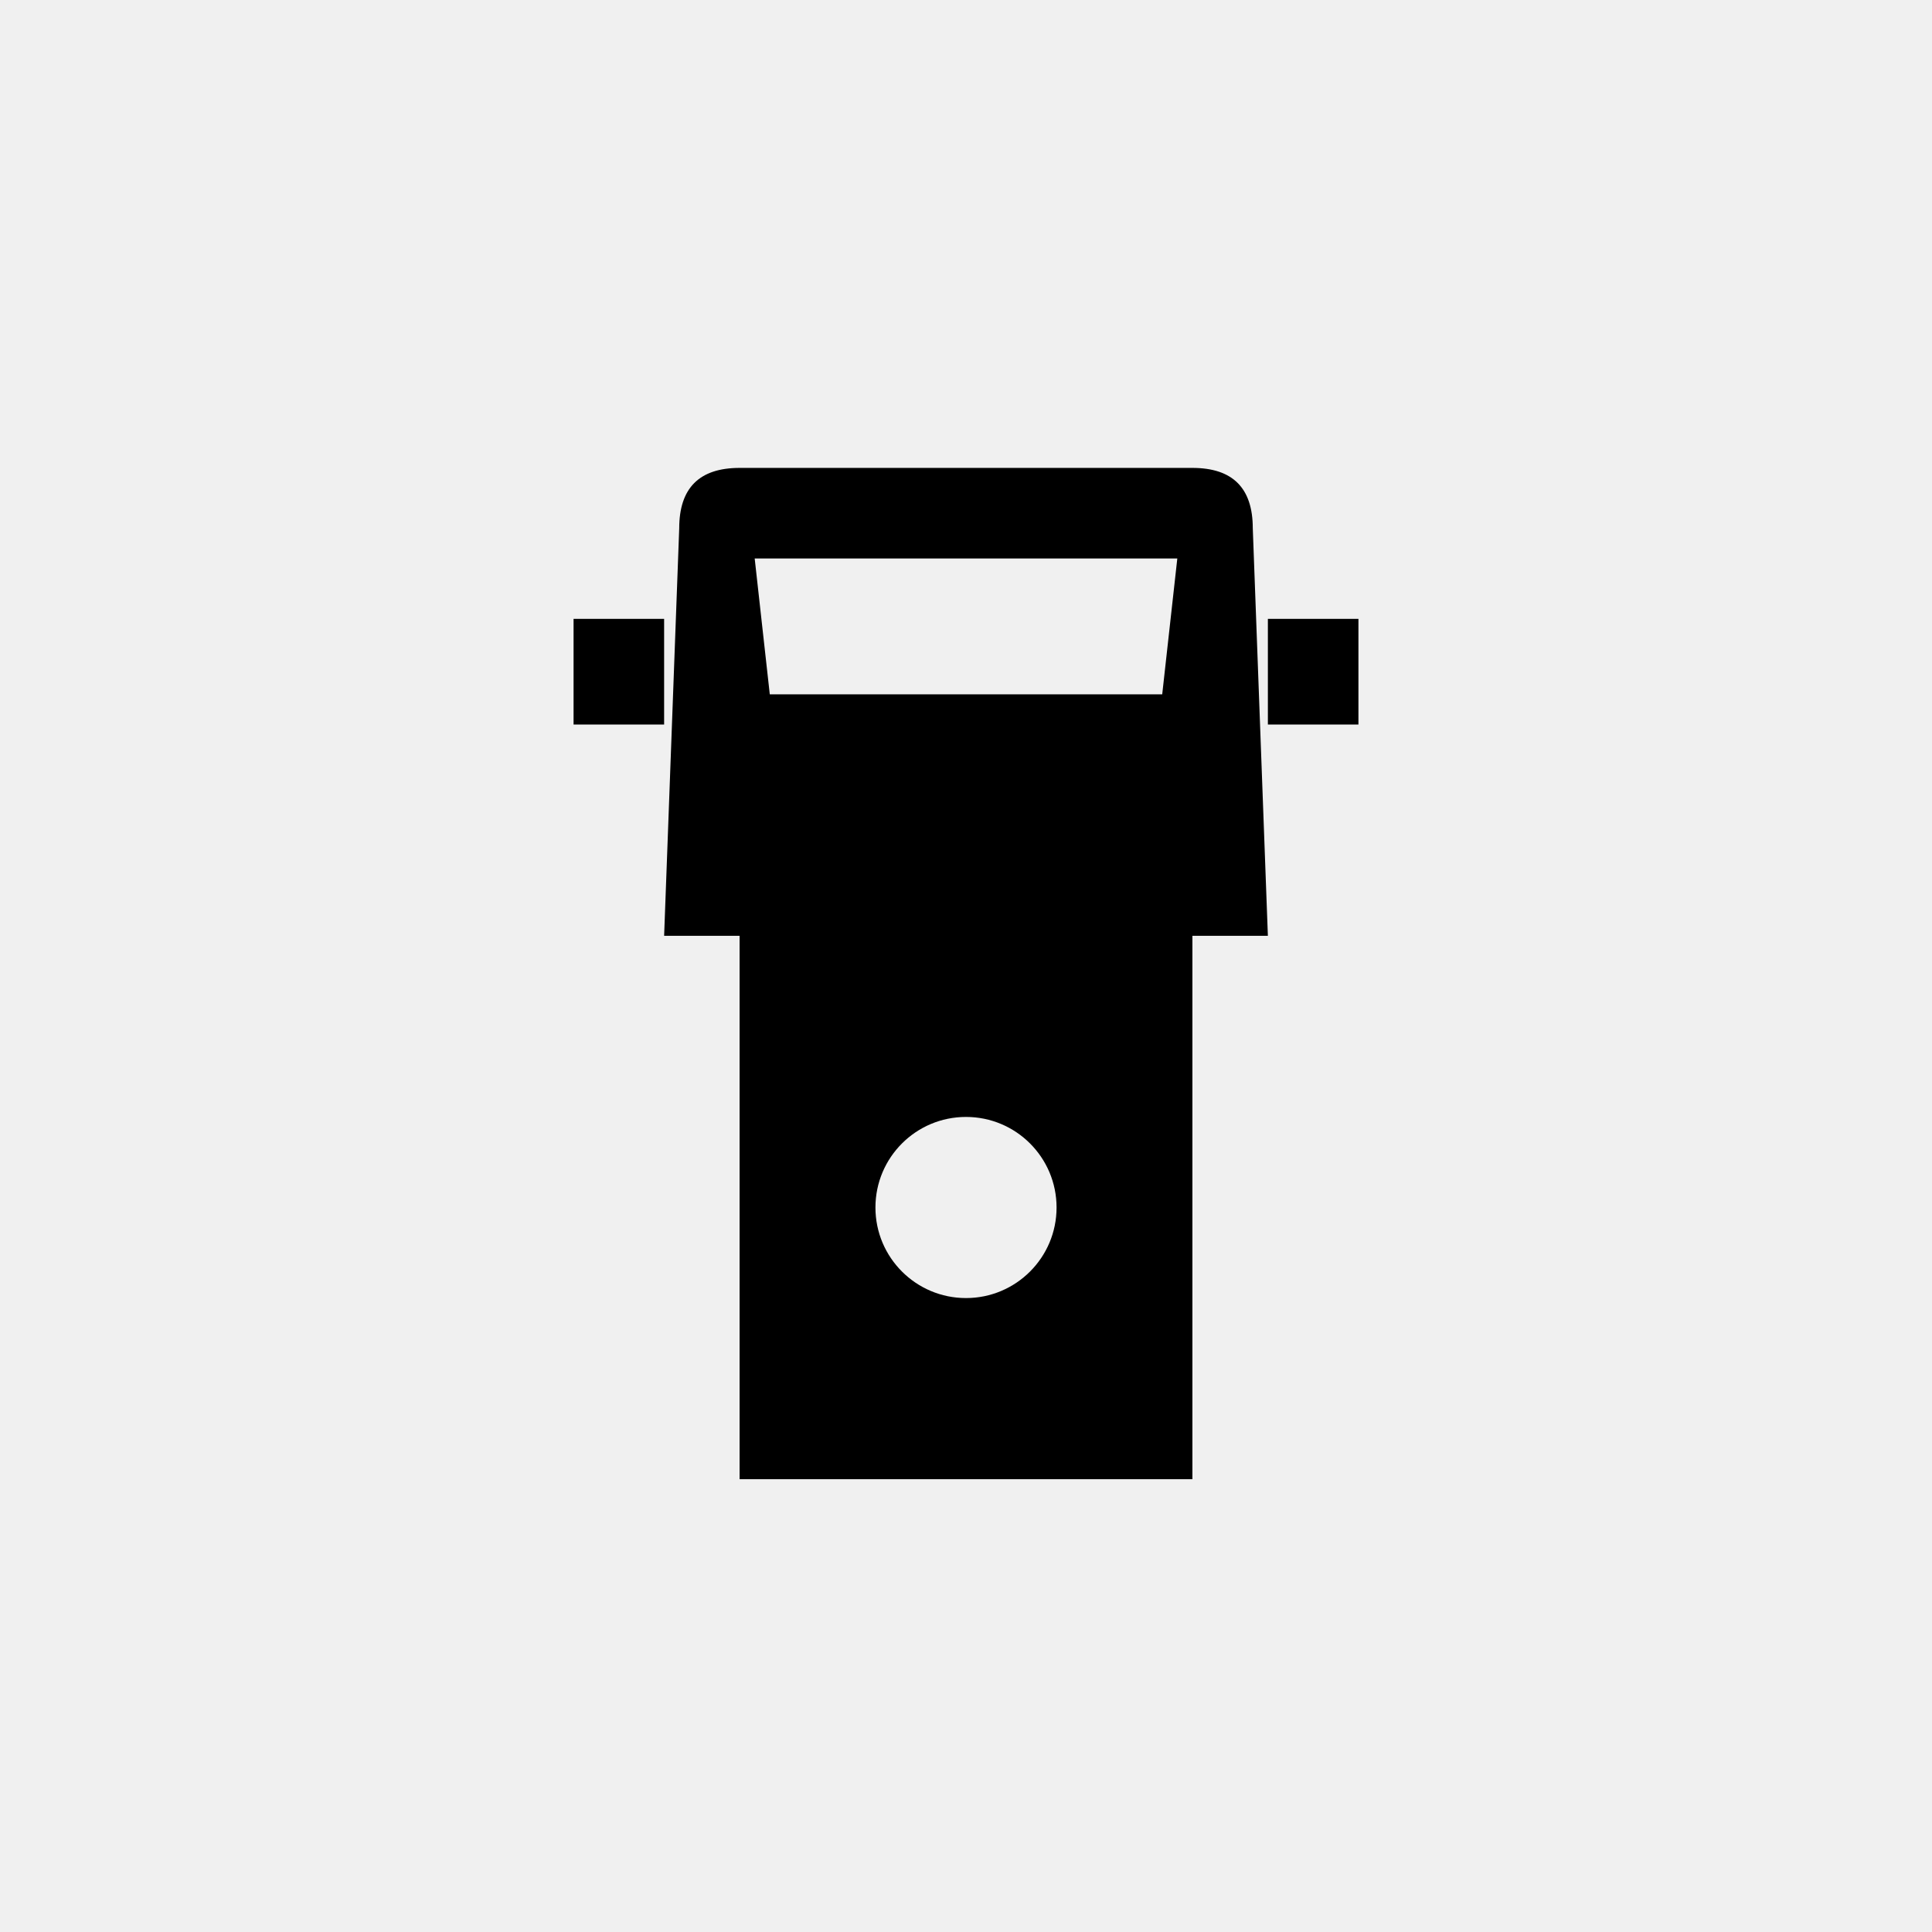
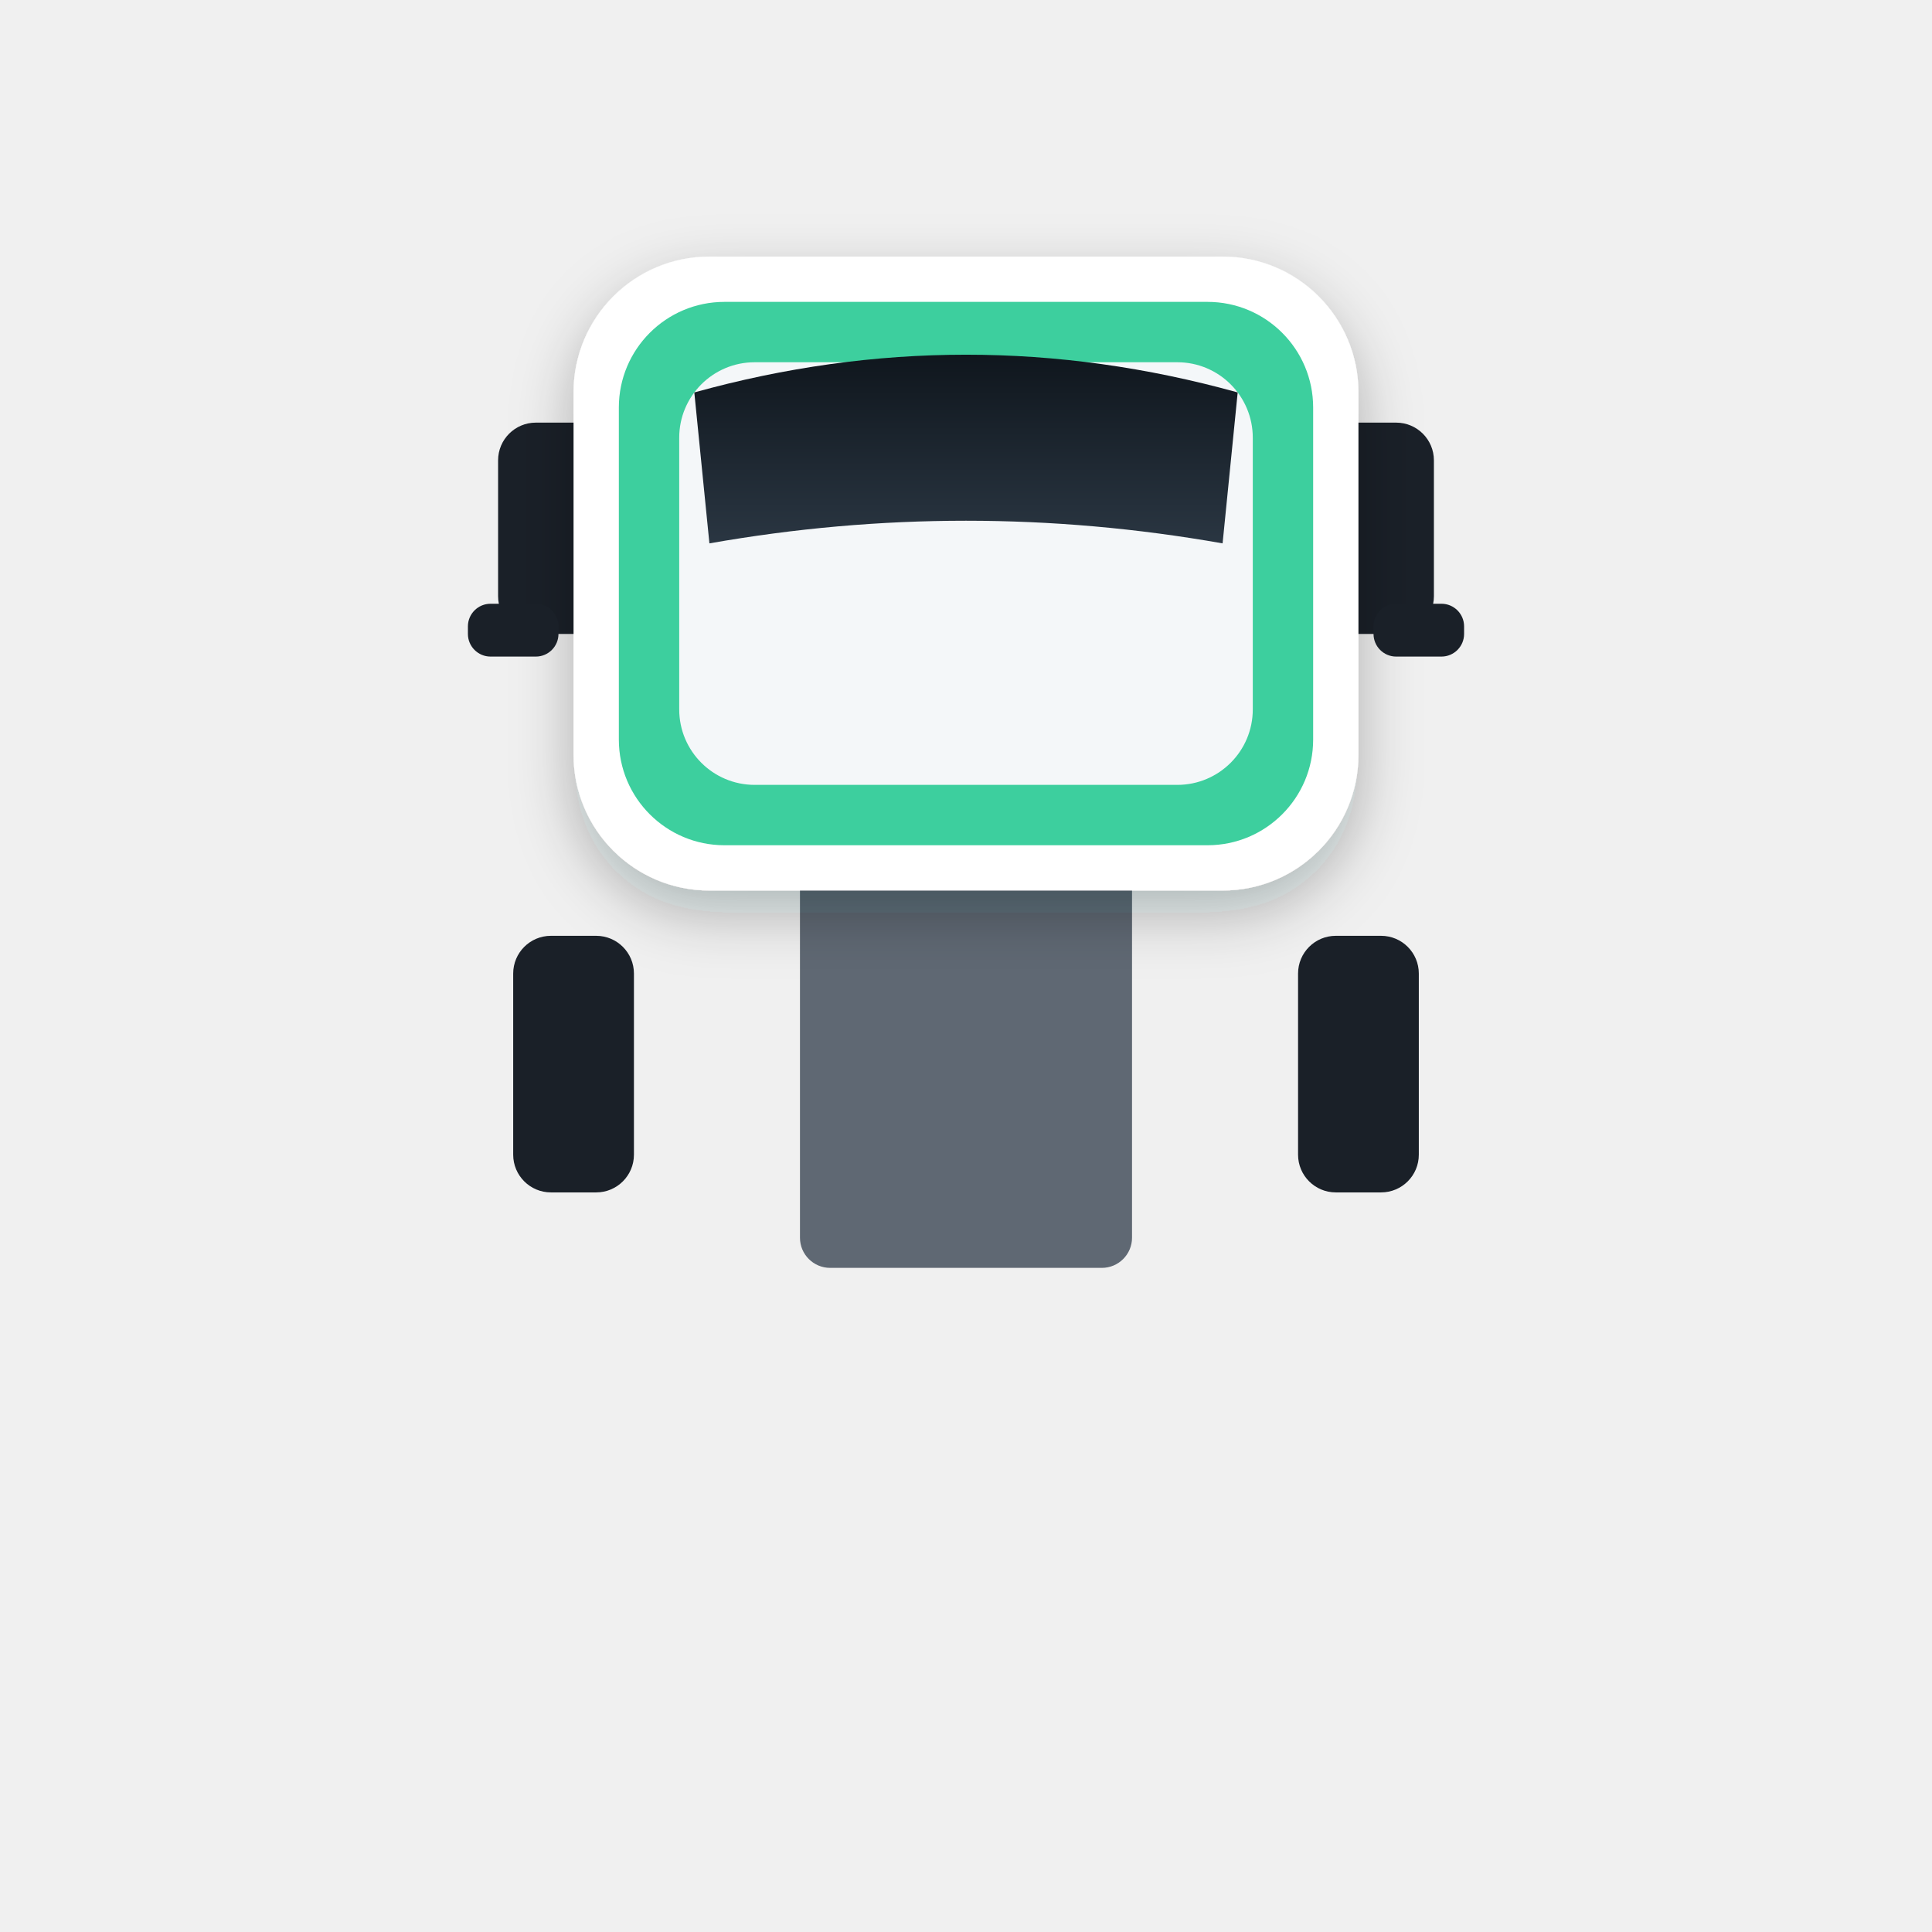
<svg xmlns="http://www.w3.org/2000/svg" viewBox="0 0 256 256" width="256" height="256">
-   <path fill="#000" fill-rule="evenodd" d="M90 70 Q90 62 98 62 L158 62 Q166 62 166 70 L168 124 L88 124 Z M100 74 L156 74 L154 92 L102 92 Z   M76 82 L88 82 L88 96 L76 96 Z M168 82 L180 82 L180 96 L168 96 Z   M98 124 L158 124 L158 196 L98 196 Z M116 160 A12 12 0 1 0 140 160 A12 12 0 1 0 116 160 Z" />
+   <defs>
+     <linearGradient id="w" x1="0" x2="0" y1="0" y2="1">
+       <stop offset="0" stop-color="#0f161d" />
+       <stop offset="1" stop-color="#2a3642" />
+     </linearGradient>
+     <filter id="s" x="-30%" y="-20%" width="160%" height="140%">
+       <feDropShadow dx="0" dy="3" stdDeviation="4" flood-color="#0b1a2a" flood-opacity=".28" />
+     </filter>
+   </defs>
+   <g fill="#1a2028">
+     <rect x="66" y="56" width="16" height="28" rx="5" />
+     <rect x="174" y="56" width="16" height="28" rx="5" />
+     <rect x="68" y="124" width="16" height="34" rx="5" />
+     <rect x="172" y="124" width="16" height="34" rx="5" />
+   </g>
+   <rect x="106" y="108" width="44" height="60" rx="4" fill="#5f6873" />
+   <g filter="url(#s)">
+     <rect x="76" y="34" width="104" height="84" rx="18" fill="#fff" />
+     <rect x="82" y="40" width="92" height="72" rx="14" fill="#3ECF9E" />
+     <rect x="90" y="48" width="76" height="56" rx="10" fill="#f4f7f9" />
+   </g>
+   <path fill="url(#w)" d="M92 52 Q128 42 164 52 L162 72 Q128 66 94 72 Z" />
+   <rect x="62" y="80" width="12" height="7" rx="3" fill="#1a2028" />
+   <rect x="182" y="80" width="12" height="7" rx="3" fill="#1a2028" />
</svg>
